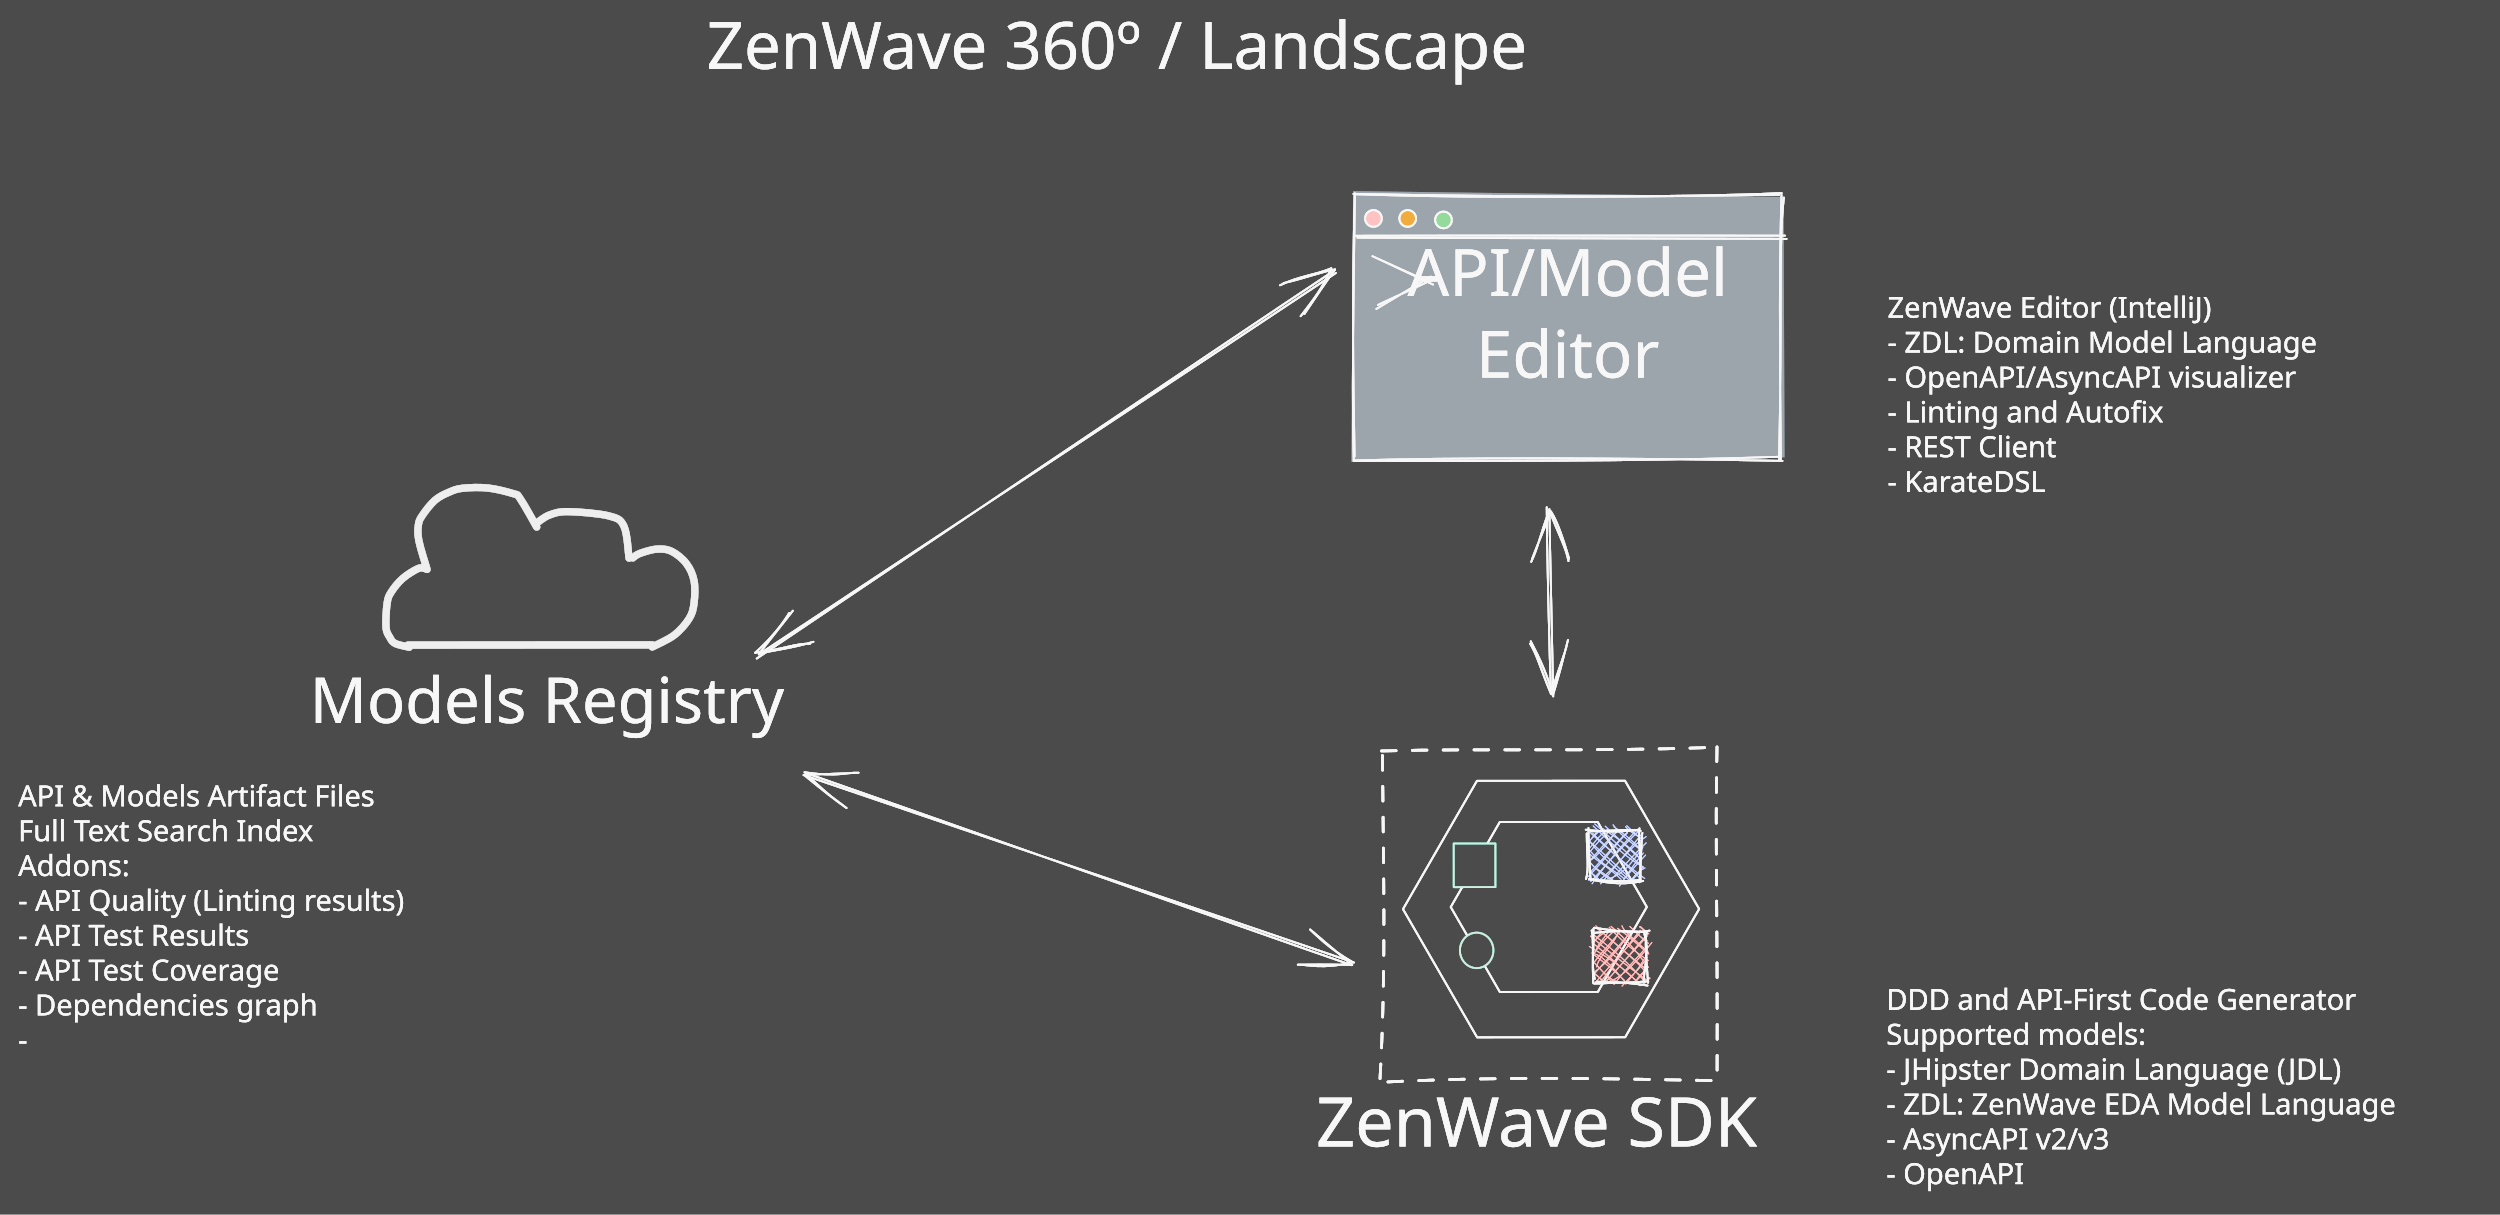
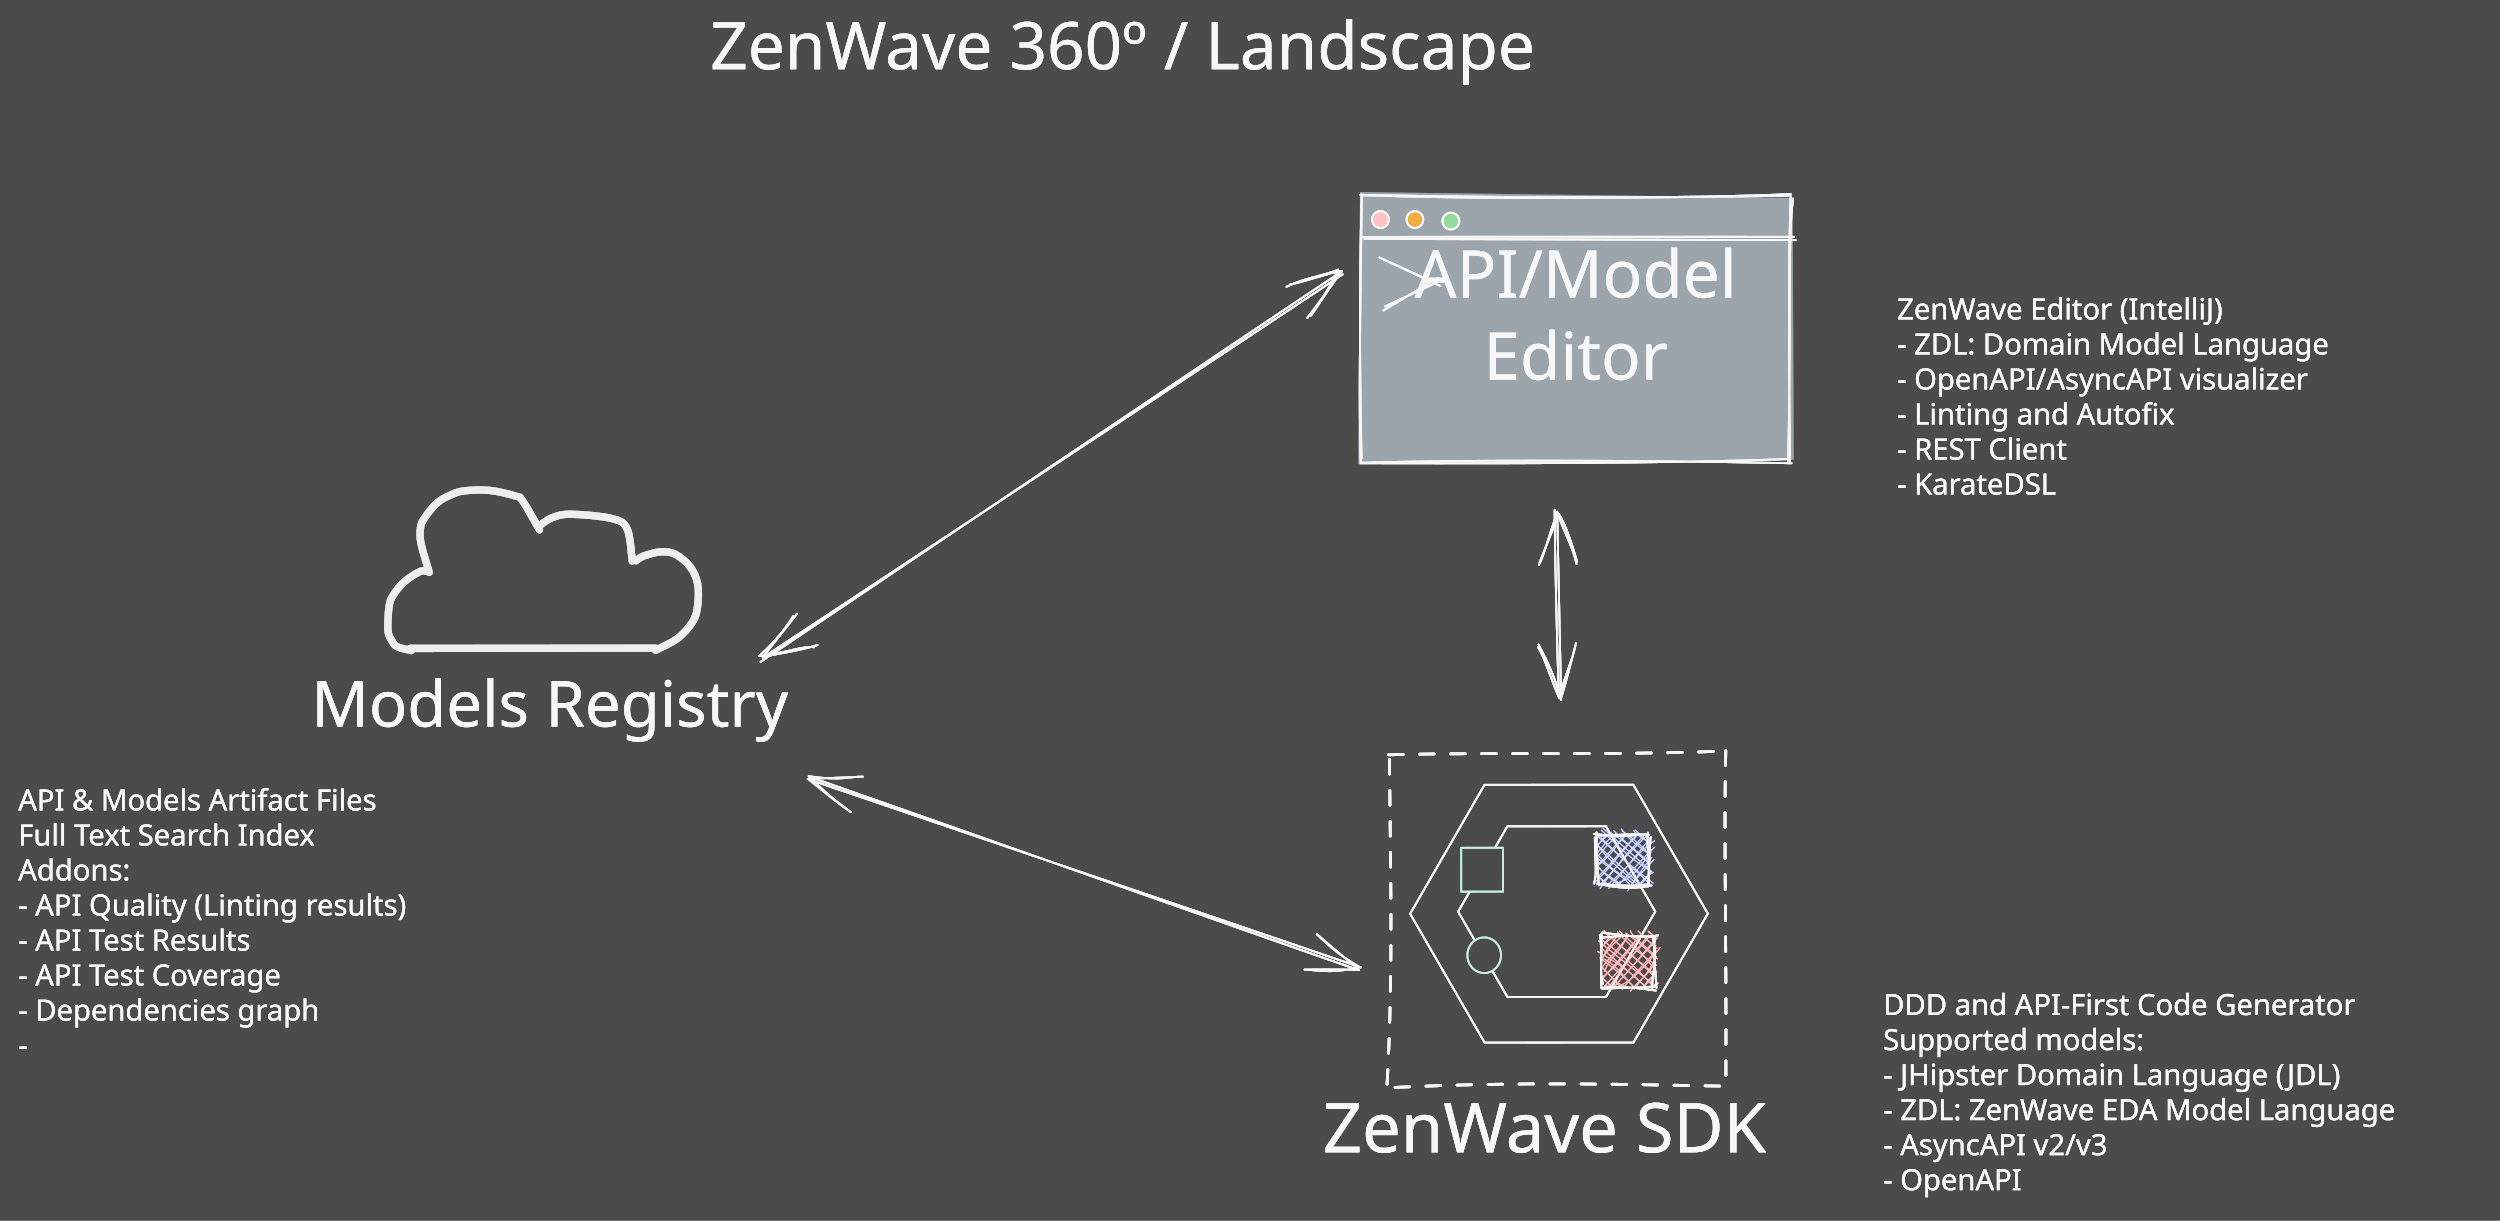
- <svg xmlns="http://www.w3.org/2000/svg" version="1.1" viewBox="0 0 1377.458 669.2" width="1377.458" height="669.2" filter="invert(93%) hue-rotate(180deg)">
+ <svg xmlns="http://www.w3.org/2000/svg" version="1.1" viewBox="0 0 1370.458 669.2" width="1370.458" height="669.2" filter="invert(93%) hue-rotate(180deg)">
  <defs>
    <style class="style-fonts">
      @font-face {
        font-family: "Virgil";
        src: url("https://file%2B.vscode-resource.vscode-cdn.net/c%3A/Users/ivan.garcia/.vscode/extensions/pomdtr.excalidraw-editor-3.5.0/public//dist/excalidraw-assets/Virgil.woff2");
      }
      @font-face {
        font-family: "Cascadia";
        src: url("https://file%2B.vscode-resource.vscode-cdn.net/c%3A/Users/ivan.garcia/.vscode/extensions/pomdtr.excalidraw-editor-3.5.0/public//dist/excalidraw-assets/Cascadia.woff2");
      }
    </style>
  </defs>
-   <rect x="0" y="0" width="1377.458" height="669.2" fill="#ffffff" />
+   <rect x="0" y="0" width="1370.458" height="669.2" fill="#ffffff" />
  <g stroke-linecap="round" transform="translate(746.1092 107.135) rotate(0 117.6659 73.00642)">
    <path d="M-0.58 -1.84 L236.57 1.38 L237.16 144.82 L-1.47 147.35" stroke="none" stroke-width="0" fill="#ced4da" />
    <path d="M1.08 -0.1 C51.21 1.52, 103.23 2.16, 234.25 0.18 M-0.36 -0.31 C90.31 1.45, 180.47 1.76, 235.54 -0.75 M236.78 1.74 C233.7 29.1, 236.07 60.27, 234.1 146.85 M235.47 0.24 C234.23 38.93, 234.41 78.36, 235.11 146.22 M234.55 144.53 C178.96 146.36, 122.45 147.08, -0.33 146.8 M235.97 146.81 C144.4 144.98, 53.13 144.9, -0.2 146.57 M0.25 144.34 C-0.57 99.26, -1.14 55.06, 0.33 -0.68 M-0.22 146.56 C-1.16 112.38, -0.66 77.53, 0.42 0.19" stroke="#000000" stroke-width="1" fill="none" />
  </g>
  <g stroke-linecap="round">
    <g transform="translate(747.1663 131.0457) rotate(0 118.4483 -0.3351749)">
      <path d="M0.77 -0.07 C40.38 0.1, 197.67 0.41, 237.18 0.59 M-0.28 -1.15 C39.21 -1.3, 196.65 -1.28, 236.27 -1.22" stroke="#000000" stroke-width="1" fill="none" />
    </g>
  </g>
  <mask />
  <g stroke-linecap="round" transform="translate(752.1302 115.756) rotate(0 4.602295 4.602295)">
    <path d="M9.2 4.6 C9.2 4.87, 9.18 5.14, 9.13 5.4 C9.09 5.66, 9.02 5.93, 8.93 6.18 C8.84 6.43, 8.72 6.67, 8.59 6.9 C8.45 7.13, 8.3 7.36, 8.13 7.56 C7.96 7.76, 7.76 7.96, 7.56 8.13 C7.36 8.3, 7.13 8.45, 6.9 8.59 C6.67 8.72, 6.43 8.84, 6.18 8.93 C5.93 9.02, 5.66 9.09, 5.4 9.13 C5.14 9.18, 4.87 9.2, 4.6 9.2 C4.34 9.2, 4.07 9.18, 3.8 9.13 C3.54 9.09, 3.28 9.02, 3.03 8.93 C2.78 8.84, 2.53 8.72, 2.3 8.59 C2.07 8.45, 1.85 8.3, 1.64 8.13 C1.44 7.96, 1.25 7.76, 1.08 7.56 C0.91 7.36, 0.75 7.13, 0.62 6.9 C0.48 6.67, 0.37 6.43, 0.28 6.18 C0.19 5.93, 0.12 5.66, 0.07 5.4 C0.02 5.14, 0 4.87, 0 4.6 C0 4.34, 0.02 4.07, 0.07 3.8 C0.12 3.54, 0.19 3.28, 0.28 3.03 C0.37 2.78, 0.48 2.53, 0.62 2.3 C0.75 2.07, 0.91 1.85, 1.08 1.64 C1.25 1.44, 1.44 1.25, 1.64 1.08 C1.85 0.91, 2.07 0.75, 2.3 0.62 C2.53 0.48, 2.78 0.37, 3.03 0.28 C3.28 0.19, 3.54 0.12, 3.8 0.07 C4.07 0.02, 4.34 0, 4.6 0 C4.87 0, 5.14 0.02, 5.4 0.07 C5.66 0.12, 5.93 0.19, 6.18 0.28 C6.43 0.37, 6.67 0.48, 6.9 0.62 C7.13 0.75, 7.36 0.91, 7.56 1.08 C7.76 1.25, 7.96 1.44, 8.13 1.64 C8.3 1.85, 8.45 2.07, 8.59 2.3 C8.72 2.53, 8.84 2.78, 8.93 3.03 C9.02 3.28, 9.09 3.54, 9.13 3.8 C9.18 4.07, 9.19 4.47, 9.2 4.6 C9.22 4.74, 9.22 4.47, 9.2 4.6" stroke="none" stroke-width="0" fill="#fa5252" />
    <path d="M9.2 4.6 C9.2 4.87, 9.18 5.14, 9.13 5.4 C9.09 5.66, 9.02 5.93, 8.93 6.18 C8.84 6.43, 8.72 6.67, 8.59 6.9 C8.45 7.13, 8.3 7.36, 8.13 7.56 C7.96 7.76, 7.76 7.96, 7.56 8.13 C7.36 8.3, 7.13 8.45, 6.9 8.59 C6.67 8.72, 6.43 8.84, 6.18 8.93 C5.93 9.02, 5.66 9.09, 5.4 9.13 C5.14 9.18, 4.87 9.2, 4.6 9.2 C4.34 9.2, 4.07 9.18, 3.8 9.13 C3.54 9.09, 3.28 9.02, 3.03 8.93 C2.78 8.84, 2.53 8.72, 2.3 8.59 C2.07 8.45, 1.85 8.3, 1.64 8.13 C1.44 7.96, 1.25 7.76, 1.08 7.56 C0.91 7.36, 0.75 7.13, 0.62 6.9 C0.48 6.67, 0.37 6.43, 0.28 6.18 C0.19 5.93, 0.12 5.66, 0.07 5.4 C0.02 5.14, 0 4.87, 0 4.6 C0 4.34, 0.02 4.07, 0.07 3.8 C0.12 3.54, 0.19 3.28, 0.28 3.03 C0.37 2.78, 0.48 2.53, 0.62 2.3 C0.75 2.07, 0.91 1.85, 1.08 1.64 C1.25 1.44, 1.44 1.25, 1.64 1.08 C1.85 0.91, 2.07 0.75, 2.3 0.62 C2.53 0.48, 2.78 0.37, 3.03 0.28 C3.28 0.19, 3.54 0.12, 3.8 0.07 C4.07 0.02, 4.34 0, 4.6 0 C4.87 0, 5.14 0.02, 5.4 0.07 C5.66 0.12, 5.93 0.19, 6.18 0.28 C6.43 0.37, 6.67 0.48, 6.9 0.62 C7.13 0.75, 7.36 0.91, 7.56 1.08 C7.76 1.25, 7.96 1.44, 8.13 1.64 C8.3 1.85, 8.45 2.07, 8.59 2.3 C8.72 2.53, 8.84 2.78, 8.93 3.03 C9.02 3.28, 9.09 3.54, 9.13 3.8 C9.18 4.07, 9.19 4.47, 9.2 4.6 C9.22 4.74, 9.22 4.47, 9.2 4.6" stroke="#000000" stroke-width="1" fill="none" />
  </g>
  <g stroke-linecap="round" transform="translate(771.0156 115.756) rotate(0 4.602295 4.602295)">
    <path d="M9.2 4.6 C9.2 4.87, 9.18 5.14, 9.13 5.4 C9.09 5.66, 9.02 5.93, 8.93 6.18 C8.84 6.43, 8.72 6.67, 8.59 6.9 C8.45 7.13, 8.3 7.36, 8.13 7.56 C7.96 7.76, 7.76 7.96, 7.56 8.13 C7.36 8.3, 7.13 8.45, 6.9 8.59 C6.67 8.72, 6.43 8.84, 6.18 8.93 C5.93 9.02, 5.66 9.09, 5.4 9.13 C5.14 9.18, 4.87 9.2, 4.6 9.2 C4.34 9.2, 4.07 9.18, 3.8 9.13 C3.54 9.09, 3.28 9.02, 3.03 8.93 C2.78 8.84, 2.53 8.72, 2.3 8.59 C2.07 8.45, 1.85 8.3, 1.64 8.13 C1.44 7.96, 1.25 7.76, 1.08 7.56 C0.91 7.36, 0.75 7.13, 0.62 6.9 C0.48 6.67, 0.37 6.43, 0.28 6.18 C0.19 5.93, 0.12 5.66, 0.07 5.4 C0.02 5.14, 0 4.87, 0 4.6 C0 4.34, 0.02 4.07, 0.07 3.8 C0.12 3.54, 0.19 3.28, 0.28 3.03 C0.37 2.78, 0.48 2.53, 0.62 2.3 C0.75 2.07, 0.91 1.85, 1.08 1.64 C1.25 1.44, 1.44 1.25, 1.64 1.08 C1.85 0.91, 2.07 0.75, 2.3 0.62 C2.53 0.48, 2.78 0.37, 3.03 0.28 C3.28 0.19, 3.54 0.12, 3.8 0.07 C4.07 0.02, 4.34 0, 4.6 0 C4.87 0, 5.14 0.02, 5.4 0.07 C5.66 0.12, 5.93 0.19, 6.18 0.28 C6.43 0.37, 6.67 0.48, 6.9 0.62 C7.13 0.75, 7.36 0.91, 7.56 1.08 C7.76 1.25, 7.96 1.44, 8.13 1.64 C8.3 1.85, 8.45 2.07, 8.59 2.3 C8.72 2.53, 8.84 2.78, 8.93 3.03 C9.02 3.28, 9.09 3.54, 9.13 3.8 C9.18 4.07, 9.19 4.47, 9.2 4.6 C9.22 4.74, 9.22 4.47, 9.2 4.6" stroke="none" stroke-width="0" fill="#fab005" />
    <path d="M9.2 4.6 C9.2 4.87, 9.18 5.14, 9.13 5.4 C9.09 5.66, 9.02 5.93, 8.93 6.18 C8.84 6.43, 8.72 6.67, 8.59 6.9 C8.45 7.13, 8.3 7.36, 8.13 7.56 C7.96 7.76, 7.76 7.96, 7.56 8.13 C7.36 8.3, 7.13 8.45, 6.9 8.59 C6.67 8.72, 6.43 8.84, 6.18 8.93 C5.93 9.02, 5.66 9.09, 5.4 9.13 C5.14 9.18, 4.87 9.2, 4.6 9.2 C4.34 9.2, 4.07 9.18, 3.8 9.13 C3.54 9.09, 3.28 9.02, 3.03 8.93 C2.78 8.84, 2.53 8.72, 2.3 8.59 C2.07 8.45, 1.85 8.3, 1.64 8.13 C1.44 7.96, 1.25 7.76, 1.08 7.56 C0.91 7.36, 0.75 7.13, 0.62 6.9 C0.48 6.67, 0.37 6.43, 0.28 6.18 C0.19 5.93, 0.12 5.66, 0.07 5.4 C0.02 5.14, 0 4.87, 0 4.6 C0 4.34, 0.02 4.07, 0.07 3.8 C0.12 3.54, 0.19 3.28, 0.28 3.03 C0.37 2.78, 0.48 2.53, 0.62 2.3 C0.75 2.07, 0.91 1.85, 1.08 1.64 C1.25 1.44, 1.44 1.25, 1.64 1.08 C1.85 0.91, 2.07 0.75, 2.3 0.62 C2.53 0.48, 2.78 0.37, 3.03 0.28 C3.28 0.19, 3.54 0.12, 3.8 0.07 C4.07 0.02, 4.34 0, 4.6 0 C4.87 0, 5.14 0.02, 5.4 0.07 C5.66 0.12, 5.93 0.19, 6.18 0.28 C6.43 0.37, 6.67 0.48, 6.9 0.62 C7.13 0.75, 7.36 0.91, 7.56 1.08 C7.76 1.25, 7.96 1.44, 8.13 1.64 C8.3 1.85, 8.45 2.07, 8.59 2.3 C8.72 2.53, 8.84 2.78, 8.93 3.03 C9.02 3.28, 9.09 3.54, 9.13 3.8 C9.18 4.07, 9.19 4.47, 9.2 4.6 C9.22 4.74, 9.22 4.47, 9.2 4.6" stroke="#000000" stroke-width="1" fill="none" />
  </g>
  <g stroke-linecap="round" transform="translate(790.7304 116.5854) rotate(0 4.602295 4.602295)">
    <path d="M9.2 4.6 C9.2 4.87, 9.18 5.14, 9.13 5.4 C9.09 5.66, 9.02 5.93, 8.93 6.18 C8.84 6.43, 8.72 6.67, 8.59 6.9 C8.45 7.13, 8.3 7.36, 8.13 7.56 C7.96 7.76, 7.76 7.96, 7.56 8.13 C7.36 8.3, 7.13 8.45, 6.9 8.59 C6.67 8.72, 6.43 8.84, 6.18 8.93 C5.93 9.02, 5.66 9.09, 5.4 9.13 C5.14 9.18, 4.87 9.2, 4.6 9.2 C4.34 9.2, 4.07 9.18, 3.8 9.13 C3.54 9.09, 3.28 9.02, 3.03 8.93 C2.78 8.84, 2.53 8.72, 2.3 8.59 C2.07 8.45, 1.85 8.3, 1.64 8.13 C1.44 7.96, 1.25 7.76, 1.08 7.56 C0.91 7.36, 0.75 7.13, 0.62 6.9 C0.48 6.67, 0.37 6.43, 0.28 6.18 C0.19 5.93, 0.12 5.66, 0.07 5.4 C0.02 5.14, 0 4.87, 0 4.6 C0 4.34, 0.02 4.07, 0.07 3.8 C0.12 3.54, 0.19 3.28, 0.28 3.03 C0.37 2.78, 0.48 2.53, 0.62 2.3 C0.75 2.07, 0.91 1.85, 1.08 1.64 C1.25 1.44, 1.44 1.25, 1.64 1.08 C1.85 0.91, 2.07 0.75, 2.3 0.62 C2.53 0.48, 2.78 0.37, 3.03 0.28 C3.28 0.19, 3.54 0.12, 3.8 0.07 C4.07 0.02, 4.34 0, 4.6 0 C4.87 0, 5.14 0.02, 5.4 0.07 C5.66 0.12, 5.93 0.19, 6.18 0.28 C6.43 0.37, 6.67 0.48, 6.9 0.62 C7.13 0.75, 7.36 0.91, 7.56 1.08 C7.76 1.25, 7.96 1.44, 8.13 1.64 C8.3 1.85, 8.45 2.07, 8.59 2.3 C8.72 2.53, 8.84 2.78, 8.93 3.03 C9.02 3.28, 9.09 3.54, 9.13 3.8 C9.18 4.07, 9.19 4.47, 9.2 4.6 C9.22 4.74, 9.22 4.47, 9.2 4.6" stroke="none" stroke-width="0" fill="#40c057" />
    <path d="M9.2 4.6 C9.2 4.87, 9.18 5.14, 9.13 5.4 C9.09 5.66, 9.02 5.93, 8.93 6.18 C8.84 6.43, 8.72 6.67, 8.59 6.9 C8.45 7.13, 8.3 7.36, 8.13 7.56 C7.96 7.76, 7.76 7.96, 7.56 8.13 C7.36 8.3, 7.13 8.45, 6.9 8.59 C6.67 8.72, 6.43 8.84, 6.18 8.93 C5.93 9.02, 5.66 9.09, 5.4 9.13 C5.14 9.18, 4.87 9.2, 4.6 9.2 C4.34 9.2, 4.07 9.18, 3.8 9.13 C3.54 9.09, 3.28 9.02, 3.03 8.93 C2.78 8.84, 2.53 8.72, 2.3 8.59 C2.07 8.45, 1.85 8.3, 1.64 8.13 C1.44 7.96, 1.25 7.76, 1.08 7.56 C0.91 7.36, 0.75 7.13, 0.62 6.9 C0.48 6.67, 0.37 6.43, 0.28 6.18 C0.19 5.93, 0.12 5.66, 0.07 5.4 C0.02 5.14, 0 4.87, 0 4.6 C0 4.34, 0.02 4.07, 0.07 3.8 C0.12 3.54, 0.19 3.28, 0.28 3.03 C0.37 2.78, 0.48 2.53, 0.62 2.3 C0.75 2.07, 0.91 1.85, 1.08 1.64 C1.25 1.44, 1.44 1.25, 1.64 1.08 C1.85 0.91, 2.07 0.75, 2.3 0.62 C2.53 0.48, 2.78 0.37, 3.03 0.28 C3.28 0.19, 3.54 0.12, 3.8 0.07 C4.07 0.02, 4.34 0, 4.6 0 C4.87 0, 5.14 0.02, 5.4 0.07 C5.66 0.12, 5.93 0.19, 6.18 0.28 C6.43 0.37, 6.67 0.48, 6.9 0.62 C7.13 0.75, 7.36 0.91, 7.56 1.08 C7.76 1.25, 7.96 1.44, 8.13 1.64 C8.3 1.85, 8.45 2.07, 8.59 2.3 C8.72 2.53, 8.84 2.78, 8.93 3.03 C9.02 3.28, 9.09 3.54, 9.13 3.8 C9.18 4.07, 9.19 4.47, 9.2 4.6 C9.22 4.74, 9.22 4.47, 9.2 4.6" stroke="#000000" stroke-width="1" fill="none" />
  </g>
  <g stroke-linecap="round">
    <g transform="translate(756.4971 140.5931) rotate(0 16.38117 8.379859)">
      <path d="M0.74 1.05 C5.86 3.39, 25.48 12.36, 30.78 14.59 M-0.32 0.56 C5.17 3.06, 27.65 13.66, 33.09 16.2" stroke="#000000" stroke-width="1" fill="none" />
    </g>
  </g>
  <mask />
  <g stroke-linecap="round">
    <g transform="translate(758.2037 168.7736) rotate(0 15.588 -7.475967)">
      <path d="M1.05 -0.77 C6.12 -3.36, 26.05 -12.13, 31.03 -14.78 M0.15 1.43 C5.02 -1.54, 25.15 -13.51, 30.15 -16.38" stroke="#000000" stroke-width="1" fill="none" />
    </g>
  </g>
  <mask />
  <g transform="translate(754.6771 135.1414) rotate(0 109.098 45)">
    <text x="109.098" y="0" font-family="Virgil, Segoe UI Emoji" font-size="36px" fill="#000000" text-anchor="middle" style="white-space: pre;" direction="ltr" dominant-baseline="text-before-edge">  API/Model</text>
    <text x="109.098" y="45" font-family="Virgil, Segoe UI Emoji" font-size="36px" fill="#000000" text-anchor="middle" style="white-space: pre;" direction="ltr" dominant-baseline="text-before-edge">Editor</text>
  </g>
  <g stroke-linecap="round" transform="translate(233.7967 283.8645) rotate(0 53.44769 56.55512)">
    <path d="M1.31 0.26 L108.43 0.81 L108.76 114.35 L2 113.88" stroke="none" stroke-width="0" fill="#fff" />
    <path d="M-1.17 -0.83 C28.46 -0.09, 54.32 -0.1, 108.59 -1.21 M0.17 0.52 C36.48 1.38, 73.81 -0.05, 106.43 -0.55 M105.5 1.73 C106.15 27.49, 107.91 52.38, 107.67 113.18 M106.31 -0.05 C107.15 42.88, 107.71 85.9, 106 112.21 M106.67 111.78 C80.97 113.85, 57.25 113.23, 0.29 114.16 M106.85 113.18 C80.78 111.78, 54.06 111.77, -0.24 113.95 M-0.1 113.09 C-0.21 87.19, 0.64 56.07, 0.05 -1.85 M-0.35 113.76 C0.21 90.92, 0.27 66.44, -0.87 0.13" stroke="transparent" stroke-width="1" fill="none" />
  </g>
  <g stroke-linecap="round">
    <g transform="translate(224.7642 355.4447) rotate(0 67.33419 -0.06199554)">
      <path d="M0 0 C22.44 -0.02, 112.22 -0.1, 134.67 -0.12 M0 0 C22.44 -0.02, 112.22 -0.1, 134.67 -0.12" stroke="#565656" stroke-width="4" fill="none" />
    </g>
  </g>
  <mask />
  <g stroke-linecap="round">
    <g transform="translate(225.4607 356.6084) rotate(0 -1.99562 -21.8689)">
      <path d="M0 0 C-1.28 -0.34, -5.92 -1.17, -7.68 -2.05 C-9.45 -2.93, -9.74 -3.78, -10.59 -5.28 C-11.44 -6.78, -12.53 -7.86, -12.78 -11.05 C-13.04 -14.25, -12.63 -21.18, -12.13 -24.44 C-11.63 -27.69, -11.2 -28.33, -9.78 -30.57 C-8.36 -32.81, -6.05 -35.76, -3.6 -37.89 C-1.15 -40.02, 2.83 -42.46, 4.91 -43.35 C6.99 -44.25, 8.21 -43.29, 8.87 -43.28 M0 0 C-1.28 -0.34, -5.92 -1.17, -7.68 -2.05 C-9.45 -2.93, -9.74 -3.78, -10.59 -5.28 C-11.44 -6.78, -12.53 -7.86, -12.78 -11.05 C-13.04 -14.25, -12.63 -21.18, -12.13 -24.44 C-11.63 -27.69, -11.2 -28.33, -9.78 -30.57 C-8.36 -32.81, -6.05 -35.76, -3.6 -37.89 C-1.15 -40.02, 2.83 -42.46, 4.91 -43.35 C6.99 -44.25, 8.21 -43.29, 8.87 -43.28" stroke="#565656" stroke-width="4" fill="none" />
    </g>
  </g>
  <mask />
  <g stroke-linecap="round">
    <g transform="translate(235.2897 313.7163) rotate(0 27.68689 -22.55929)">
      <path d="M0 0 C-0.75 -2.63, -3.7 -11.7, -4.5 -15.77 C-5.29 -19.83, -5.09 -22.08, -4.78 -24.39 C-4.47 -26.7, -4.16 -27.36, -2.65 -29.62 C-1.14 -31.89, 1.81 -35.85, 4.26 -38 C6.71 -40.14, 9.48 -41.38, 12.07 -42.5 C14.66 -43.62, 16.19 -44.33, 19.78 -44.72 C23.37 -45.1, 28.99 -45.33, 33.6 -44.83 C38.21 -44.33, 44.49 -42.69, 47.44 -41.73 C50.39 -40.76, 49.12 -42.1, 51.28 -39.04 C53.45 -35.97, 58.9 -25.96, 60.43 -23.34 M0 0 C-0.75 -2.63, -3.7 -11.7, -4.5 -15.77 C-5.29 -19.83, -5.09 -22.08, -4.78 -24.39 C-4.47 -26.7, -4.16 -27.36, -2.65 -29.62 C-1.14 -31.89, 1.81 -35.85, 4.26 -38 C6.71 -40.14, 9.48 -41.38, 12.07 -42.5 C14.66 -43.62, 16.19 -44.33, 19.78 -44.72 C23.37 -45.1, 28.99 -45.33, 33.6 -44.83 C38.21 -44.33, 44.49 -42.69, 47.44 -41.73 C50.39 -40.76, 49.12 -42.1, 51.28 -39.04 C53.45 -35.97, 58.9 -25.96, 60.43 -23.34" stroke="#565656" stroke-width="4" fill="none" />
    </g>
  </g>
  <mask />
  <g stroke-linecap="round">
    <g transform="translate(295.0748 288.68) rotate(0 25.7592 6.018572)">
      <path d="M0 0 C1.25 -0.81, 4.5 -3.73, 7.53 -4.86 C10.55 -5.99, 12.65 -6.86, 18.15 -6.78 C23.65 -6.7, 35.43 -5.75, 40.53 -4.39 C45.64 -3.02, 46.94 -2.46, 48.77 1.41 C50.6 5.27, 51.06 15.92, 51.52 18.82 M0 0 C1.25 -0.81, 4.5 -3.73, 7.53 -4.86 C10.55 -5.99, 12.65 -6.86, 18.15 -6.78 C23.65 -6.7, 35.43 -5.75, 40.53 -4.39 C45.64 -3.02, 46.94 -2.46, 48.77 1.41 C50.6 5.27, 51.06 15.92, 51.52 18.82" stroke="#565656" stroke-width="4" fill="none" />
    </g>
  </g>
  <mask />
  <g stroke-linecap="round">
    <g transform="translate(359.3981 356.4669) rotate(0 6.363149 -26.98884)">
      <path d="M0 0 C2.02 -1.09, 8.73 -3.94, 12.12 -6.56 C15.52 -9.18, 18.54 -12.77, 20.36 -15.72 C22.17 -18.67, 22.58 -20.79, 23.02 -24.24 C23.47 -27.68, 23.73 -32.8, 23.03 -36.41 C22.33 -40.02, 20.87 -43.2, 18.82 -45.9 C16.78 -48.6, 13.48 -51.29, 10.76 -52.62 C8.05 -53.96, 5.46 -54.1, 2.52 -53.91 C-0.42 -53.73, -4.66 -52.34, -6.86 -51.53 C-9.07 -50.72, -10.09 -49.48, -10.73 -49.08 M0 0 C2.02 -1.09, 8.73 -3.94, 12.12 -6.56 C15.52 -9.18, 18.54 -12.77, 20.36 -15.72 C22.17 -18.67, 22.58 -20.79, 23.02 -24.24 C23.47 -27.68, 23.73 -32.8, 23.03 -36.41 C22.33 -40.02, 20.87 -43.2, 18.82 -45.9 C16.78 -48.6, 13.48 -51.29, 10.76 -52.62 C8.05 -53.96, 5.46 -54.1, 2.52 -53.91 C-0.42 -53.73, -4.66 -52.34, -6.86 -51.53 C-9.07 -50.72, -10.09 -49.48, -10.73 -49.08" stroke="#565656" stroke-width="4" fill="none" />
    </g>
  </g>
  <mask />
  <g transform="translate(170.6668 371.3036) rotate(0 133.8755 22)">
    <text x="0" y="0" font-family="Virgil, Segoe UI Emoji" font-size="34.803px" fill="#000000" text-anchor="start" style="white-space: pre;" direction="ltr" dominant-baseline="text-before-edge">Models Registry</text>
  </g>
  <g stroke-linecap="round" transform="translate(761.8501 411.9252) rotate(0 91.22004 91.22004)">
    <path d="M-0.65 1.83 C58.57 0.31, 114.24 2.31, 180.47 -0.08 M184.19 -0.38 C183.09 49.2, 184.61 94.45, 184.24 184 M180.87 183.44 C127.54 182.54, 71.93 180.86, 1.39 184.25 M-1.47 182.35 C2.02 120.16, 0.28 61.57, -0.23 -1.6" stroke="#000000" stroke-width="1.5" fill="none" stroke-dasharray="8 9" />
  </g>
  <g stroke-linecap="round">
    <g transform="translate(854.6111 419.2806) rotate(89.96806 0 81.59072)" fill-rule="evenodd">
      <path d="M0 0 L70.66 40.8 L70.66 122.39 L0 163.18 L-70.66 122.39 L-70.66 40.8 L0 0" stroke="none" stroke-width="0" fill="#fff" fill-rule="evenodd" />
      <path d="M0 0 C20.76 11.98, 41.52 23.97, 70.66 40.8 M0 0 C24.11 13.92, 48.23 27.84, 70.66 40.8 M70.66 40.8 C70.66 71.51, 70.66 102.23, 70.66 122.39 M70.66 40.8 C70.66 59.7, 70.66 78.61, 70.66 122.39 M70.66 122.39 C44.08 137.73, 17.51 153.07, 0 163.18 M70.66 122.39 C42.62 138.58, 14.57 154.77, 0 163.18 M0 163.18 C-22.95 149.93, -45.89 136.69, -70.66 122.39 M0 163.18 C-21.55 150.74, -43.09 138.3, -70.66 122.39 M-70.66 122.39 C-70.66 91.91, -70.66 61.43, -70.66 40.8 M-70.66 122.39 C-70.66 105.81, -70.66 89.23, -70.66 40.8 M-70.66 40.8 C-47.97 27.69, -25.28 14.59, 0 0 M-70.66 40.8 C-46.63 26.92, -22.6 13.05, 0 0 M0 0 C0 0, 0 0, 0 0 M0 0 C0 0, 0 0, 0 0" stroke="#000000" stroke-width="1" fill="none" />
    </g>
  </g>
  <mask />
  <g stroke-linecap="round">
    <g transform="translate(853.3535 445.7137) rotate(89.96806 1.1368683772161603e-13 54.02565)" fill-rule="evenodd">
      <path d="M0 0 L46.79 27.01 L46.79 81.04 L0 108.05 L-46.79 81.04 L-46.79 27.01 L0 0" stroke="none" stroke-width="0" fill="#fff" fill-rule="evenodd" />
      <path d="M0 0 C9.49 5.48, 18.99 10.96, 46.79 27.01 M0 0 C17.2 9.93, 34.4 19.86, 46.79 27.01 M46.79 27.01 C46.79 41.75, 46.79 56.49, 46.79 81.04 M46.79 27.01 C46.79 44.56, 46.79 62.11, 46.79 81.04 M46.79 81.04 C28.26 91.74, 9.73 102.43, 0 108.05 M46.79 81.04 C33.73 88.57, 20.68 96.11, 0 108.05 M0 108.05 C-16.05 98.78, -32.1 89.52, -46.79 81.04 M0 108.05 C-10.77 101.83, -21.54 95.62, -46.79 81.04 M-46.79 81.04 C-46.79 68.29, -46.79 55.54, -46.79 27.01 M-46.79 81.04 C-46.79 64.61, -46.79 48.18, -46.79 27.01 M-46.79 27.01 C-34.17 19.73, -21.56 12.45, 0 0 M-46.79 27.01 C-33.69 19.45, -20.59 11.89, 0 0 M0 0 C0 0, 0 0, 0 0 M0 0 C0 0, 0 0, 0 0" stroke="#000000" stroke-width="1" fill="none" />
    </g>
  </g>
  <mask />
  <g stroke-linecap="round" transform="translate(800.4417 465.2895) rotate(89.96806 12.02082 11.48045)">
    <path d="M0 0 L24.04 0 L24.04 22.96 L0 22.96" stroke="none" stroke-width="0" fill="#fff" />
    <path d="M0 0 C6.43 0, 12.87 0, 24.04 0 M0 0 C9.32 0, 18.64 0, 24.04 0 M24.04 0 C24.04 5.09, 24.04 10.18, 24.04 22.96 M24.04 0 C24.04 5.2, 24.04 10.41, 24.04 22.96 M24.04 22.96 C14.52 22.96, 5 22.96, 0 22.96 M24.04 22.96 C14.58 22.96, 5.12 22.96, 0 22.96 M0 22.96 C0 14.51, 0 6.06, 0 0 M0 22.96 C0 15.92, 0 8.87, 0 0" stroke="#087f5b" stroke-width="1" fill="none" />
  </g>
  <g stroke-linecap="round" transform="translate(803.8253 514.4092) rotate(89.96806 9.792025 9.23776)">
    <path d="M19.58 9.24 C19.58 9.77, 19.53 10.32, 19.44 10.84 C19.34 11.37, 19.19 11.89, 18.99 12.4 C18.8 12.9, 18.56 13.39, 18.27 13.86 C17.99 14.32, 17.66 14.77, 17.29 15.18 C16.93 15.59, 16.52 15.97, 16.09 16.31 C15.65 16.66, 15.18 16.97, 14.69 17.24 C14.2 17.51, 13.67 17.74, 13.14 17.92 C12.61 18.1, 12.05 18.24, 11.49 18.34 C10.93 18.43, 10.36 18.48, 9.79 18.48 C9.23 18.48, 8.65 18.43, 8.09 18.34 C7.53 18.24, 6.98 18.1, 6.44 17.92 C5.91 17.74, 5.39 17.51, 4.9 17.24 C4.41 16.97, 3.93 16.66, 3.5 16.31 C3.06 15.97, 2.66 15.59, 2.29 15.18 C1.93 14.77, 1.6 14.32, 1.31 13.86 C1.03 13.39, 0.78 12.9, 0.59 12.4 C0.4 11.89, 0.25 11.37, 0.15 10.84 C0.05 10.32, 0 9.77, 0 9.24 C0 8.7, 0.05 8.16, 0.15 7.63 C0.25 7.11, 0.4 6.58, 0.59 6.08 C0.78 5.58, 1.03 5.08, 1.31 4.62 C1.6 4.16, 1.93 3.71, 2.29 3.3 C2.66 2.89, 3.06 2.5, 3.5 2.16 C3.93 1.82, 4.41 1.5, 4.9 1.24 C5.39 0.97, 5.91 0.74, 6.44 0.56 C6.98 0.37, 7.53 0.23, 8.09 0.14 C8.65 0.05, 9.23 0, 9.79 0 C10.36 0, 10.93 0.05, 11.49 0.14 C12.05 0.23, 12.61 0.37, 13.14 0.56 C13.67 0.74, 14.2 0.97, 14.69 1.24 C15.18 1.5, 15.65 1.82, 16.09 2.16 C16.52 2.5, 16.93 2.89, 17.29 3.3 C17.66 3.71, 17.99 4.16, 18.27 4.62 C18.56 5.08, 18.8 5.58, 18.99 6.08 C19.19 6.58, 19.34 7.11, 19.44 7.63 C19.53 8.16, 19.56 8.97, 19.58 9.24 C19.61 9.51, 19.61 8.97, 19.58 9.24" stroke="none" stroke-width="0" fill="#fff" />
    <path d="M19.58 9.24 C19.58 9.77, 19.53 10.32, 19.44 10.84 C19.34 11.37, 19.19 11.89, 18.99 12.4 C18.8 12.9, 18.56 13.39, 18.27 13.86 C17.99 14.32, 17.66 14.77, 17.29 15.18 C16.93 15.59, 16.52 15.97, 16.09 16.31 C15.65 16.66, 15.18 16.97, 14.69 17.24 C14.2 17.51, 13.67 17.74, 13.14 17.92 C12.61 18.1, 12.05 18.24, 11.49 18.34 C10.93 18.43, 10.36 18.48, 9.79 18.48 C9.23 18.48, 8.65 18.43, 8.09 18.34 C7.53 18.24, 6.98 18.1, 6.44 17.92 C5.91 17.74, 5.39 17.51, 4.9 17.24 C4.41 16.97, 3.93 16.66, 3.5 16.31 C3.06 15.97, 2.66 15.59, 2.29 15.18 C1.93 14.77, 1.6 14.32, 1.31 13.86 C1.03 13.39, 0.78 12.9, 0.59 12.4 C0.4 11.89, 0.25 11.37, 0.15 10.84 C0.05 10.32, 0 9.77, 0 9.24 C0 8.7, 0.05 8.16, 0.15 7.63 C0.25 7.11, 0.4 6.58, 0.59 6.08 C0.78 5.58, 1.03 5.08, 1.31 4.62 C1.6 4.16, 1.93 3.71, 2.29 3.3 C2.66 2.89, 3.06 2.5, 3.5 2.16 C3.93 1.82, 4.41 1.5, 4.9 1.24 C5.39 0.97, 5.91 0.74, 6.44 0.56 C6.98 0.37, 7.53 0.23, 8.09 0.14 C8.65 0.05, 9.23 0, 9.79 0 C10.36 0, 10.93 0.05, 11.49 0.14 C12.05 0.23, 12.61 0.37, 13.14 0.56 C13.67 0.74, 14.2 0.97, 14.69 1.24 C15.18 1.5, 15.65 1.82, 16.09 2.16 C16.52 2.5, 16.93 2.89, 17.29 3.3 C17.66 3.71, 17.99 4.16, 18.27 4.62 C18.56 5.08, 18.8 5.58, 18.99 6.08 C19.19 6.58, 19.34 7.11, 19.44 7.63 C19.53 8.16, 19.56 8.97, 19.58 9.24 C19.61 9.51, 19.61 8.97, 19.58 9.24" stroke="#087f5b" stroke-width="1" fill="none" />
  </g>
  <g stroke-linecap="round" transform="translate(877.8048 513.1519) rotate(0 14.63743 13.97944)">
    <path d="M0 0 C0 0, 0 0, 0 0 M0 0 C0 0, 0 0, 0 0 M0.2 6.71 C0.88 4.57, 2.47 3.48, 5.72 0.92 M-0.25 6.72 C1.45 4.3, 2.94 2.56, 4.84 0.2 M1.67 10.69 C2.05 7.93, 4.59 5.43, 9.19 -0.62 M0.14 12.76 C2.46 9.08, 5.38 5.34, 10.57 0.69 M1.76 19.55 C3.9 11.96, 12.96 6.6, 13.93 -0.92 M-0.21 18.05 C4.77 11.21, 11.65 4.62, 14.83 -0.13 M-0.34 23.2 C9.9 15.81, 17.25 5.5, 20.63 -0.34 M0.28 23.78 C8.07 15.27, 16.58 4.98, 20.96 0.11 M3.26 29.16 C11.63 17.6, 20.56 6, 25.94 -0.59 M1.06 28.44 C9.19 19.08, 18.5 9.13, 25.59 1.21 M6.9 28.06 C13.11 20.62, 23.39 9.5, 29.66 2.78 M5.33 29.25 C15.68 19.08, 24.03 7.52, 30.63 1.02 M10.39 27.14 C14.65 25.24, 21.61 20.08, 32.33 6.17 M12.49 27.94 C18.98 19.54, 27.59 11.06, 30.04 8.03 M17.98 28.99 C21.75 23.88, 24.91 21.45, 29.39 13.11 M15.94 30.16 C19.99 25, 24.33 22.68, 29.88 14.37 M23.09 29.2 C23.55 25.86, 27.07 23.19, 29.29 20.78 M22.25 28.9 C24.8 26.24, 27.83 22.82, 30.45 19.64 M27.47 28.93 C27.92 28.28, 28.98 27.84, 31.3 25.79 M27.69 29.39 C28.59 28.32, 29.69 26.91, 30.93 25.49 M-0.26 27.73 C-0.26 27.73, -0.26 27.73, -0.26 27.73 M-0.26 27.73 C-0.26 27.73, -0.26 27.73, -0.26 27.73 M6.38 28.18 C3.38 25.19, 0.71 23.36, 0.32 23.48 M6.01 28.23 C3.69 25.72, 1.76 23.93, 0.45 22.71 M11.63 29.17 C8.26 26.05, 4.62 20.73, 0.04 16.9 M13 27.67 C8.95 26.25, 5.96 23.12, 0.4 17.03 M17.66 27.97 C12.77 22.17, 5.7 13.8, 1.29 12.57 M17.35 27.19 C12.72 22.44, 7.41 18.2, -0.69 11.97 M25.83 29.96 C19.7 22.31, 12.42 16.97, -2.09 8.35 M24.96 28.17 C17.56 22.04, 9.76 14.46, -0.52 6.17 M30.68 27.78 C21.87 21.21, 14.29 15.97, -1.41 2.64 M28.77 27.87 C21.38 20.01, 16.05 13.76, -0.02 1.75 M28.58 21.9 C21.93 14.08, 11.61 7.2, 1.5 -3 M29.46 21.15 C19.52 13.11, 10.38 4.76, 2.12 -1.68 M27.49 16.01 C23.73 10.99, 18.46 4.68, 9.89 -2.73 M30.36 16.1 C24.05 11.74, 17.43 7.09, 8.86 -2.22 M30.4 11.6 C23.92 5.19, 16.73 0.31, 15.9 -3.04 M30.63 12.45 C24.15 7.07, 20.39 3.14, 13.5 -1.67 M29.89 5.26 C28.19 5.22, 24.37 1.46, 20.18 -2.72 M30.46 6.63 C27.67 4.83, 24.85 1.68, 20.83 -2.11 M29.85 1.1 C28.37 0, 26.72 -2.07, 25.51 -2.49 M29.91 0.74 C28.5 -0.37, 27.04 -1.62, 25.96 -2.69" stroke="#fa5252" stroke-width="0.5" fill="none" />
    <path d="M0.54 -1.97 C10.15 -0.69, 21.29 1.49, 31.03 -0.38 M-0.01 0.9 C9.41 -0.14, 18.02 -0.48, 28.49 0.5 M28.19 1.39 C31.17 10.63, 27.99 20.47, 27.81 27.87 M29.44 -0.12 C28.24 8.69, 29.8 19.89, 30.23 28.32 M29.94 29.86 C20.95 28.5, 14.42 27.79, 1.87 27.76 M29.3 27.6 C21.46 28.36, 14.8 28.16, 0.68 28.81 M0.97 26.13 C-0.83 21.89, 0.26 14.6, 0.14 -1.44 M0.07 28.62 C-0.67 16.97, 0.5 5.03, -0.82 -0.49" stroke="#000000" stroke-width="1" fill="none" />
  </g>
  <g stroke-linecap="round" transform="translate(875.7037 457.2496) rotate(0 13.87155 14.02866)">
    <path d="M0 0 C0 0, 0 0, 0 0 M0 0 C0 0, 0 0, 0 0 M0.05 6.34 C0.99 4.76, 2.96 3.24, 5.55 0.61 M0.06 6.41 C1.58 3.94, 3.77 1.8, 4.83 0.05 M-1.22 11.64 C2.12 7.84, 5.7 2.72, 10.05 -0.25 M0.85 11.44 C4.48 6.92, 8.05 3.13, 11.35 0.58 M0.99 16.52 C4.92 14.09, 11.09 5.8, 14.37 1.54 M-0.52 17.67 C4.09 13.26, 8.93 6.4, 15.16 1.21 M-0.62 25.74 C9.3 15.9, 16.27 5.33, 20.99 1.73 M-0.03 23.79 C7.89 16.01, 14.08 7.56, 21.43 0.76 M1.51 29.68 C7.89 20.85, 14.2 12.44, 25.36 0.88 M0.79 28.37 C6.06 23.53, 10.79 16.35, 27.17 0.7 M5.04 27.96 C15.13 20.68, 21.55 9.94, 31.3 3.71 M6.22 29.72 C15.18 19.25, 22.75 9.85, 29.53 1.48 M10.15 27.06 C17.52 24.95, 21.62 20.82, 29.44 9.72 M10.95 28.26 C15.28 24.58, 19.52 18.57, 31.3 7.15 M16.63 31 C20.13 25.24, 26.3 16.66, 29.72 12.81 M17.8 29.06 C19.2 26.99, 23.46 21.87, 30.98 13.9 M22.85 27.83 C24.04 26.76, 25.85 23.16, 30.66 20.99 M22.58 28.57 C25.5 25.98, 27.75 22.98, 29.61 20.2 M-0.31 27.79 C-0.31 27.79, -0.31 27.79, -0.31 27.79 M-0.31 27.79 C-0.31 27.79, -0.31 27.79, -0.31 27.79 M5.92 27.88 C4.83 27.26, 2.56 26.36, 0.62 22.35 M6.25 28.27 C3.91 25.74, 1.11 23.68, 0.27 23.16 M12.89 27.55 C5.94 22.53, 1.34 20.03, 1.23 18.64 M12.98 28.15 C7.07 24.92, 2.91 20.89, -0.43 16.94 M19.21 26.98 C14.48 22.48, 6.93 19.72, -0.22 10.74 M17.44 27.23 C11.95 21.59, 4.74 17.5, -0.07 13.14 M24.63 29.94 C17.55 23.59, 8.06 16.54, 0.08 6.27 M23.86 27.96 C15.74 20.48, 7.78 12.9, -0.52 5.69 M30.5 26.79 C21.11 19.78, 14.35 14.29, 1.86 1.93 M28.71 27.28 C22.64 21.55, 15.08 14.4, -0.32 0.85 M29.73 20.66 C21.15 13.06, 13.8 6.28, 3.01 -3.26 M29.82 20.56 C20.05 15.2, 11.96 7.19, 2.12 -2.13 M28.45 16.27 C22.35 9.44, 17.28 5.76, 7.44 -0.66 M27.69 15.56 C22.65 11.41, 17.31 5.99, 8.76 -2.03 M28.55 11.23 C23.66 7.33, 17.4 3.34, 13.09 -2.79 M28.65 11.39 C23.82 5.77, 18.53 1.69, 13.6 -1.67 M28.67 5.12 C25.44 2.07, 22.89 1.81, 19.89 -1.85 M29.14 4.84 C26.26 3.5, 24.08 0.88, 20.65 -2.25" stroke="#4c6ef5" stroke-width="0.5" fill="none" />
    <path d="M-1.97 -0.08 C5.47 0.75, 13.94 1.68, 27.36 -0.11 M0.9 0.78 C11.13 0.77, 21.84 -0.78, 28.24 0.57 M29.14 1.81 C28.61 7.89, 28.46 17.04, 27.65 28.83 M27.63 -0.8 C26.83 6.83, 28.57 13.09, 28.1 27.93 M29.64 28.13 C20.6 30.09, 12.45 30.02, -0.2 27.09 M27.38 27.6 C21.41 28.31, 14.26 28.74, 0.85 27.2 M-1.83 27.06 C-0.1 21.4, -1.4 14.69, -1.44 1.97 M0.66 27.62 C0.19 18.03, -0.61 5.71, -0.49 -0.98" stroke="#000000" stroke-width="1" fill="none" />
  </g>
  <g transform="translate(725.1509 602.4786) rotate(0 127.8819 23.5)">
    <text x="0" y="0" font-family="Virgil, Segoe UI Emoji" font-size="37.645px" fill="#000000" text-anchor="start" style="white-space: pre;" direction="ltr" dominant-baseline="text-before-edge">ZenWave SDK</text>
  </g>
  <g stroke-linecap="round">
    <g transform="translate(417.4888 361.2563) rotate(0 159.0154 -105.4298)">
      <path d="M0.6 -0.67 C53.71 -35.9, 265.89 -175.71, 318.57 -210.87 M-0.54 1.59 C52.48 -34, 264.75 -177.16, 318.01 -212.45" stroke="#000000" stroke-width="1" fill="none" />
    </g>
    <g transform="translate(417.4888 361.2563) rotate(0 159.0154 -105.4298)">
      <path d="M17.35 -23.56 C15.07 -19.54, 8.62 -10.44, -1.36 -1.62 M19.36 -24.75 C11.49 -14.64, 5.4 -7.19, 0.73 -0.99" stroke="#000000" stroke-width="1" fill="none" />
    </g>
    <g transform="translate(417.4888 361.2563) rotate(0 159.0154 -105.4298)">
      <path d="M28.66 -6.43 C23 -7.36, 13.24 -3.27, -1.36 -1.62 M30.67 -7.63 C18.5 -3.94, 8.11 -3, 0.73 -0.99" stroke="#000000" stroke-width="1" fill="none" />
    </g>
    <g transform="translate(417.4888 361.2563) rotate(0 159.0154 -105.4298)">
      <path d="M299.17 -187.03 C307.07 -197.3, 311.02 -202.32, 316.04 -213.4 M301.17 -188.22 C306.86 -196.76, 314.3 -207.68, 318.13 -212.77" stroke="#000000" stroke-width="1" fill="none" />
    </g>
    <g transform="translate(417.4888 361.2563) rotate(0 159.0154 -105.4298)">
      <path d="M287.75 -204.08 C299.07 -209.43, 306.35 -209.47, 316.04 -213.4 M289.76 -205.28 C299.78 -207.41, 311.57 -211.85, 318.13 -212.77" stroke="#000000" stroke-width="1" fill="none" />
    </g>
  </g>
  <mask />
  <g stroke-linecap="round">
    <g transform="translate(443.8092 426.9079) rotate(0 150.5548 52.02582)">
      <path d="M-1.06 0.14 C49.5 17.42, 251.66 86.06, 302.17 103.42 M0.59 -0.83 C51.07 16.66, 250.97 87.69, 301.02 104.89" stroke="#000000" stroke-width="1" fill="none" />
    </g>
    <g transform="translate(443.8092 426.9079) rotate(0 150.5548 52.02582)">
      <path d="M29.17 -1.11 C22.7 -1.56, 18.18 1.45, -0.46 -1.42 M29.22 -1.14 C21.47 -0.67, 13.83 -0.62, -0.86 0.03" stroke="#000000" stroke-width="1" fill="none" />
    </g>
    <g transform="translate(443.8092 426.9079) rotate(0 150.5548 52.02582)">
      <path d="M22.56 18.32 C17.45 14.04, 14.26 13.16, -0.46 -1.42 M22.61 18.29 C16.36 13.94, 10.34 9.21, -0.86 0.03" stroke="#000000" stroke-width="1" fill="none" />
    </g>
    <g transform="translate(443.8092 426.9079) rotate(0 150.5548 52.02582)">
      <path d="M271.26 104.64 C276.79 104.51, 284.27 107.32, 301.62 103.32 M271.31 104.61 C278.33 104.57, 285.46 104.38, 301.22 104.77" stroke="#000000" stroke-width="1" fill="none" />
    </g>
    <g transform="translate(443.8092 426.9079) rotate(0 150.5548 52.02582)">
      <path d="M278.04 85.27 C282.18 88.96, 288.3 95.64, 301.62 103.32 M278.09 85.24 C283.57 90, 289.03 94.58, 301.22 104.77" stroke="#000000" stroke-width="1" fill="none" />
    </g>
  </g>
  <mask />
  <g stroke-linecap="round">
    <g transform="translate(853.6428 280.5098) rotate(0 0.3682555 51.08182)">
      <path d="M0.03 0.02 C0.26 17.16, 1.87 85.92, 2.16 103.17 M-1.42 -1.01 C-1.44 15.73, 0.06 84.2, 1 101.32" stroke="#000000" stroke-width="1" fill="none" />
    </g>
    <g transform="translate(853.6428 280.5098) rotate(0 0.3682555 51.08182)">
      <path d="M10.91 27.33 C7.71 16.54, 4.44 6.75, 0.97 1.41 M10.54 28.62 C9.13 21.03, 5.26 14.41, 0 0.59" stroke="#000000" stroke-width="1" fill="none" />
    </g>
    <g transform="translate(853.6428 280.5098) rotate(0 0.3682555 51.08182)">
      <path d="M-9.61 27.76 C-5.39 16.81, -1.24 6.86, 0.97 1.41 M-9.97 29.05 C-6.36 21.53, -5.2 14.81, 0 0.59" stroke="#000000" stroke-width="1" fill="none" />
    </g>
    <g transform="translate(853.6428 280.5098) rotate(0 0.3682555 51.08182)">
      <path d="M-10.22 72.84 C-5.25 82.22, -0.53 92.6, 1.94 102.7 M-10.58 74.14 C-6.66 80.41, -5.11 87.46, 0.97 101.89" stroke="#000000" stroke-width="1" fill="none" />
    </g>
    <g transform="translate(853.6428 280.5098) rotate(0 0.3682555 51.08182)">
      <path d="M10.29 72.12 C7.84 81.76, 5.15 92.41, 1.94 102.7 M9.93 73.41 C8.83 79.68, 5.34 86.91, 0.97 101.89" stroke="#000000" stroke-width="1" fill="none" />
    </g>
  </g>
  <mask />
  <g transform="translate(10 431.8335) rotate(0 154.6875 76.8)">
    <text x="0" y="0" font-family="Cascadia, Segoe UI Emoji" font-size="16px" fill="#000000" text-anchor="start" style="white-space: pre;" direction="ltr" dominant-baseline="text-before-edge">API &amp; Models Artifact Files</text>
    <text x="0" y="19.2" font-family="Cascadia, Segoe UI Emoji" font-size="16px" fill="#000000" text-anchor="start" style="white-space: pre;" direction="ltr" dominant-baseline="text-before-edge">Full Text Search Index</text>
    <text x="0" y="38.4" font-family="Cascadia, Segoe UI Emoji" font-size="16px" fill="#000000" text-anchor="start" style="white-space: pre;" direction="ltr" dominant-baseline="text-before-edge">Addons:</text>
    <text x="0" y="57.6" font-family="Cascadia, Segoe UI Emoji" font-size="16px" fill="#000000" text-anchor="start" style="white-space: pre;" direction="ltr" dominant-baseline="text-before-edge">  - API Quality (Linting results)</text>
    <text x="0" y="76.8" font-family="Cascadia, Segoe UI Emoji" font-size="16px" fill="#000000" text-anchor="start" style="white-space: pre;" direction="ltr" dominant-baseline="text-before-edge">  - API Test Results</text>
    <text x="0" y="96" font-family="Cascadia, Segoe UI Emoji" font-size="16px" fill="#000000" text-anchor="start" style="white-space: pre;" direction="ltr" dominant-baseline="text-before-edge">  - API Test Coverage</text>
    <text x="0" y="115.2" font-family="Cascadia, Segoe UI Emoji" font-size="16px" fill="#000000" text-anchor="start" style="white-space: pre;" direction="ltr" dominant-baseline="text-before-edge">  - Dependencies graph</text>
    <text x="0" y="134.4" font-family="Cascadia, Segoe UI Emoji" font-size="16px" fill="#000000" text-anchor="start" style="white-space: pre;" direction="ltr" dominant-baseline="text-before-edge">  - </text>
  </g>
-   <g transform="translate(1039.333 544.0001) rotate(0 164.0625 57.6)">
+   <g transform="translate(1032.333 544.0001) rotate(0 164.0625 57.6)">
    <text x="0" y="0" font-family="Cascadia, Segoe UI Emoji" font-size="16px" fill="#000000" text-anchor="start" style="white-space: pre;" direction="ltr" dominant-baseline="text-before-edge">DDD and API-First Code Generator</text>
    <text x="0" y="19.2" font-family="Cascadia, Segoe UI Emoji" font-size="16px" fill="#000000" text-anchor="start" style="white-space: pre;" direction="ltr" dominant-baseline="text-before-edge"> Supported models:</text>
    <text x="0" y="38.4" font-family="Cascadia, Segoe UI Emoji" font-size="16px" fill="#000000" text-anchor="start" style="white-space: pre;" direction="ltr" dominant-baseline="text-before-edge">  - JHipster Domain Language (JDL)</text>
    <text x="0" y="57.6" font-family="Cascadia, Segoe UI Emoji" font-size="16px" fill="#000000" text-anchor="start" style="white-space: pre;" direction="ltr" dominant-baseline="text-before-edge">  - ZDL: ZenWave EDA Model Language</text>
    <text x="0" y="76.8" font-family="Cascadia, Segoe UI Emoji" font-size="16px" fill="#000000" text-anchor="start" style="white-space: pre;" direction="ltr" dominant-baseline="text-before-edge">  - AsyncAPI v2/v3</text>
    <text x="0" y="96" font-family="Cascadia, Segoe UI Emoji" font-size="16px" fill="#000000" text-anchor="start" style="white-space: pre;" direction="ltr" dominant-baseline="text-before-edge">  - OpenAPI</text>
  </g>
  <g transform="translate(1040 162.6667) rotate(0 135.9375 57.6)">
    <text x="0" y="0" font-family="Cascadia, Segoe UI Emoji" font-size="16px" fill="#000000" text-anchor="start" style="white-space: pre;" direction="ltr" dominant-baseline="text-before-edge">ZenWave Editor (IntelliJ)</text>
    <text x="0" y="19.2" font-family="Cascadia, Segoe UI Emoji" font-size="16px" fill="#000000" text-anchor="start" style="white-space: pre;" direction="ltr" dominant-baseline="text-before-edge">- ZDL: Domain Model Language</text>
    <text x="0" y="38.4" font-family="Cascadia, Segoe UI Emoji" font-size="16px" fill="#000000" text-anchor="start" style="white-space: pre;" direction="ltr" dominant-baseline="text-before-edge">- OpenAPI/AsyncAPI visualizer</text>
    <text x="0" y="57.6" font-family="Cascadia, Segoe UI Emoji" font-size="16px" fill="#000000" text-anchor="start" style="white-space: pre;" direction="ltr" dominant-baseline="text-before-edge">- Linting and Autofix</text>
    <text x="0" y="76.8" font-family="Cascadia, Segoe UI Emoji" font-size="16px" fill="#000000" text-anchor="start" style="white-space: pre;" direction="ltr" dominant-baseline="text-before-edge">- REST Client</text>
    <text x="0" y="96" font-family="Cascadia, Segoe UI Emoji" font-size="16px" fill="#000000" text-anchor="start" style="white-space: pre;" direction="ltr" dominant-baseline="text-before-edge">- KarateDSL</text>
  </g>
  <g transform="translate(389.3334 10) rotate(0 247.4639 22.5)">
    <text x="0" y="0" font-family="Virgil, Segoe UI Emoji" font-size="36px" fill="#000000" text-anchor="start" style="white-space: pre;" direction="ltr" dominant-baseline="text-before-edge">ZenWave 360º / Landscape</text>
  </g>
</svg>
